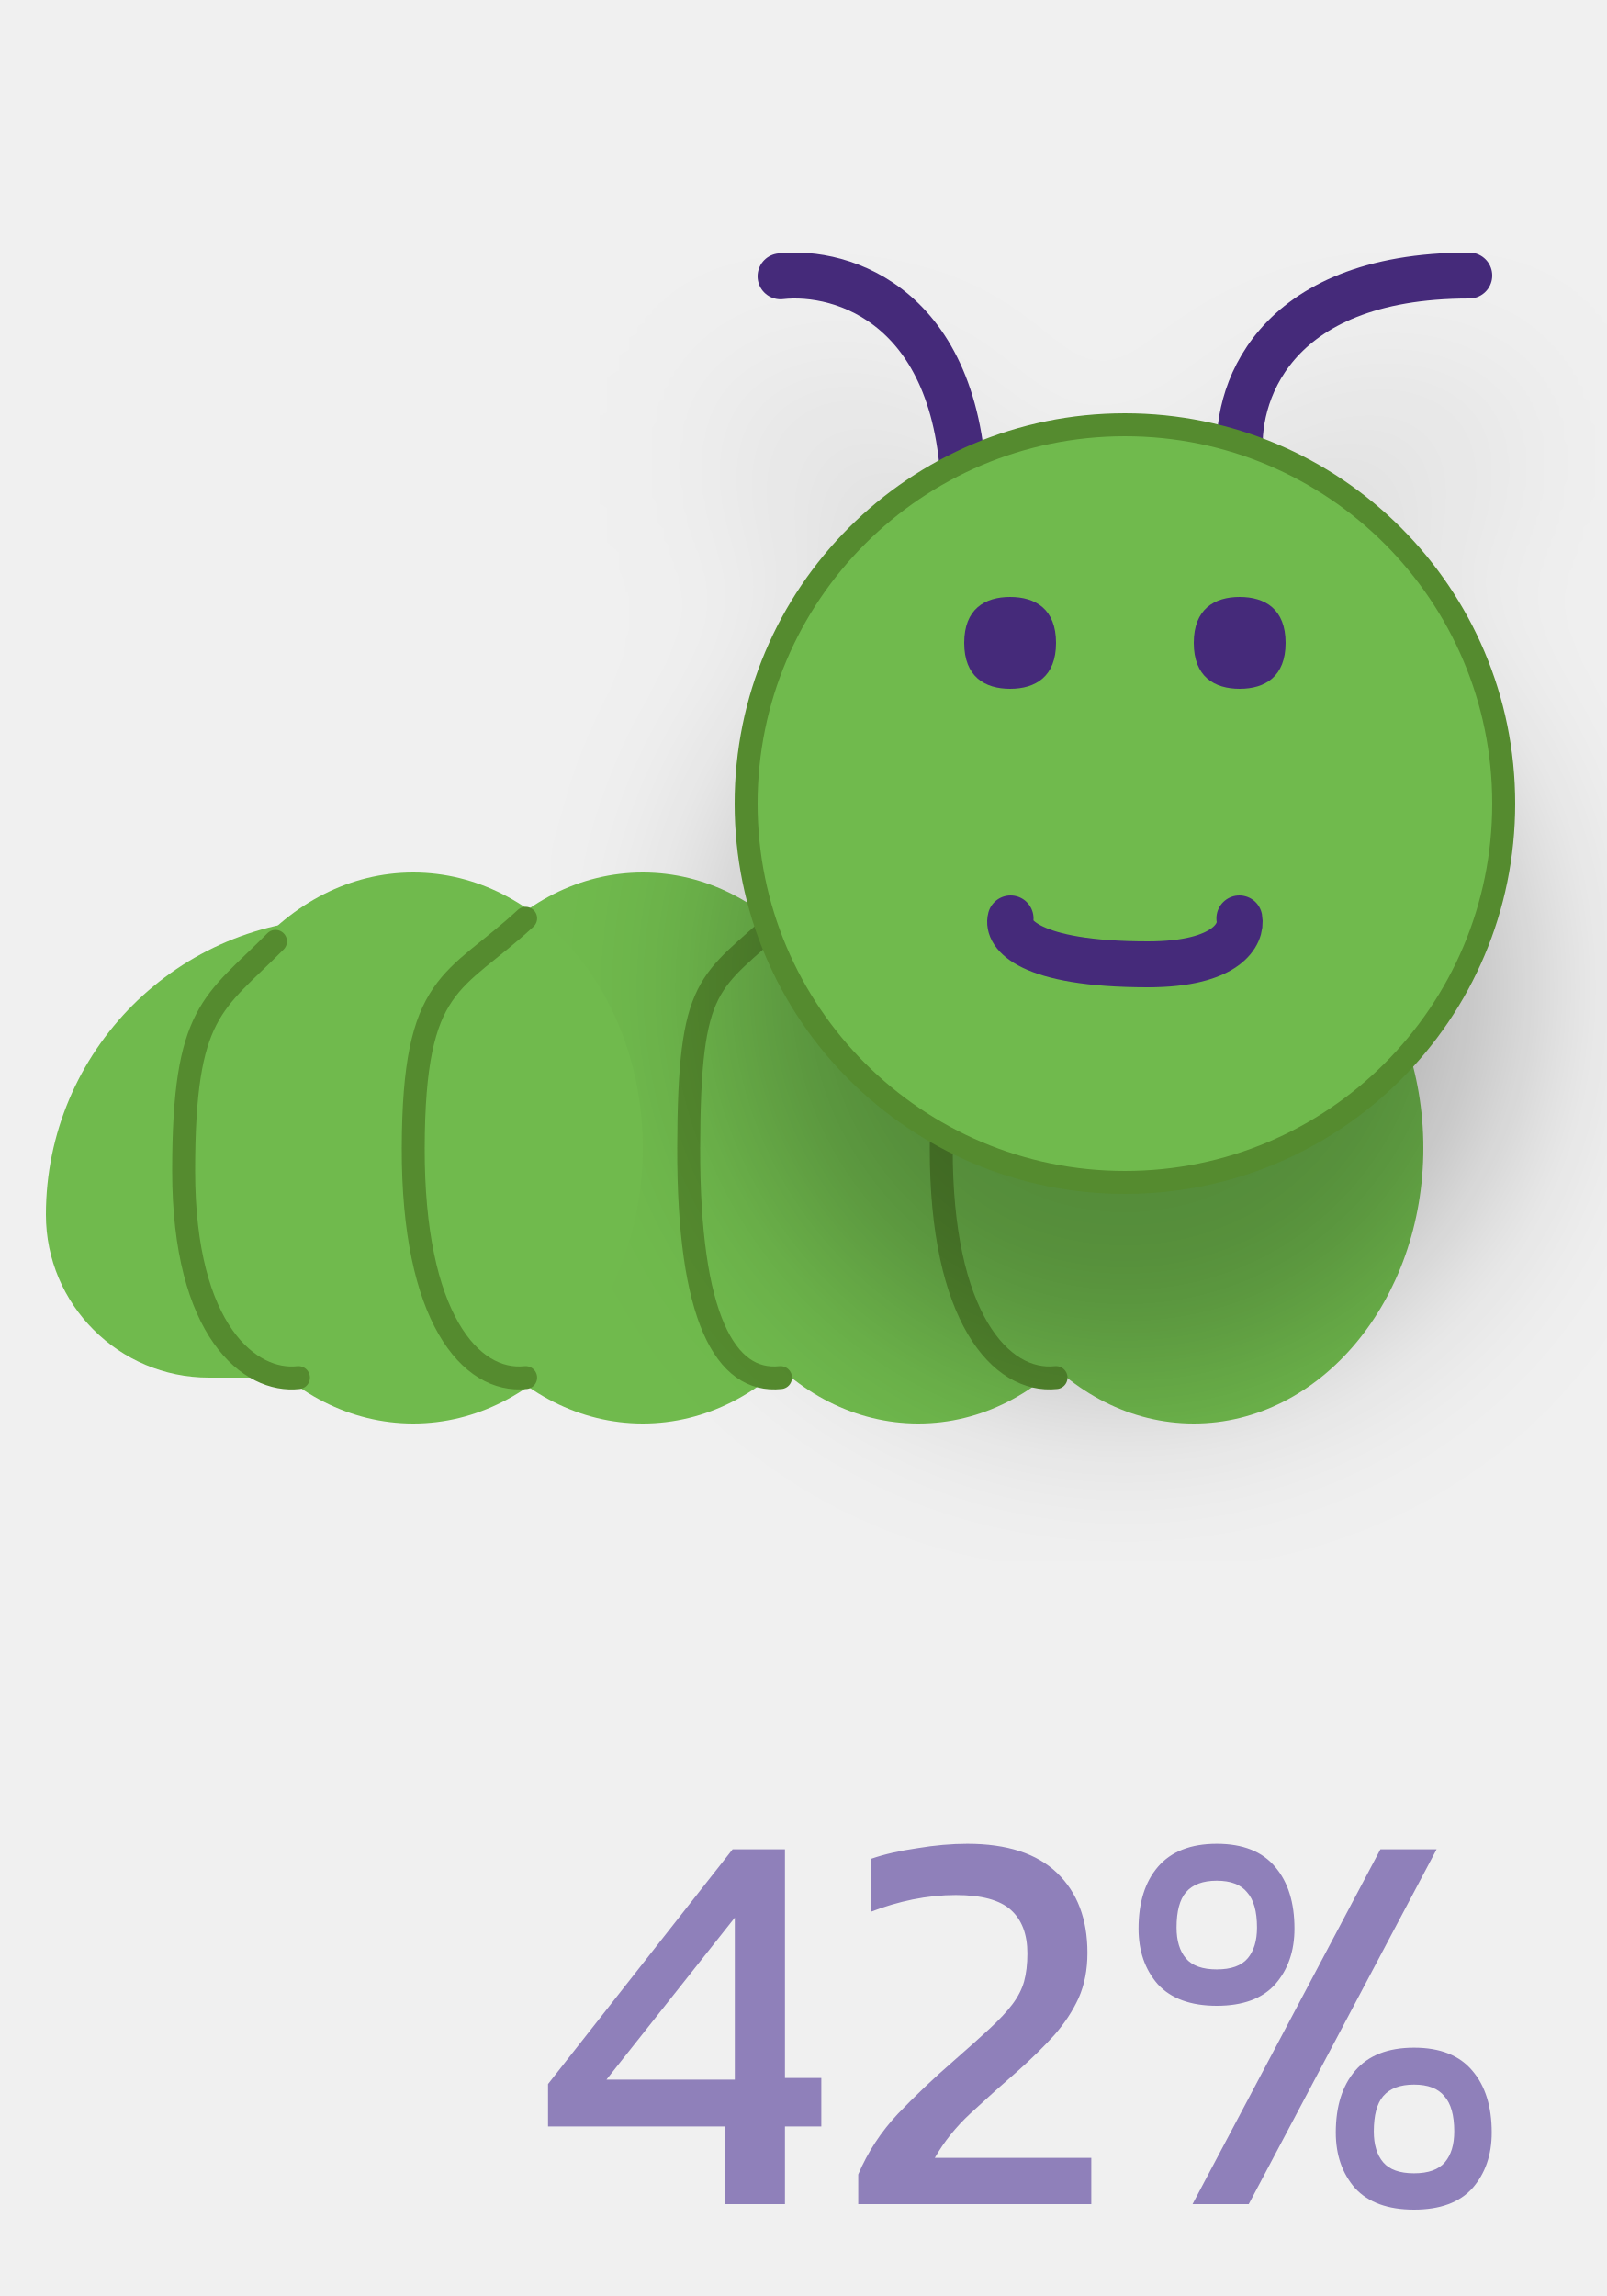
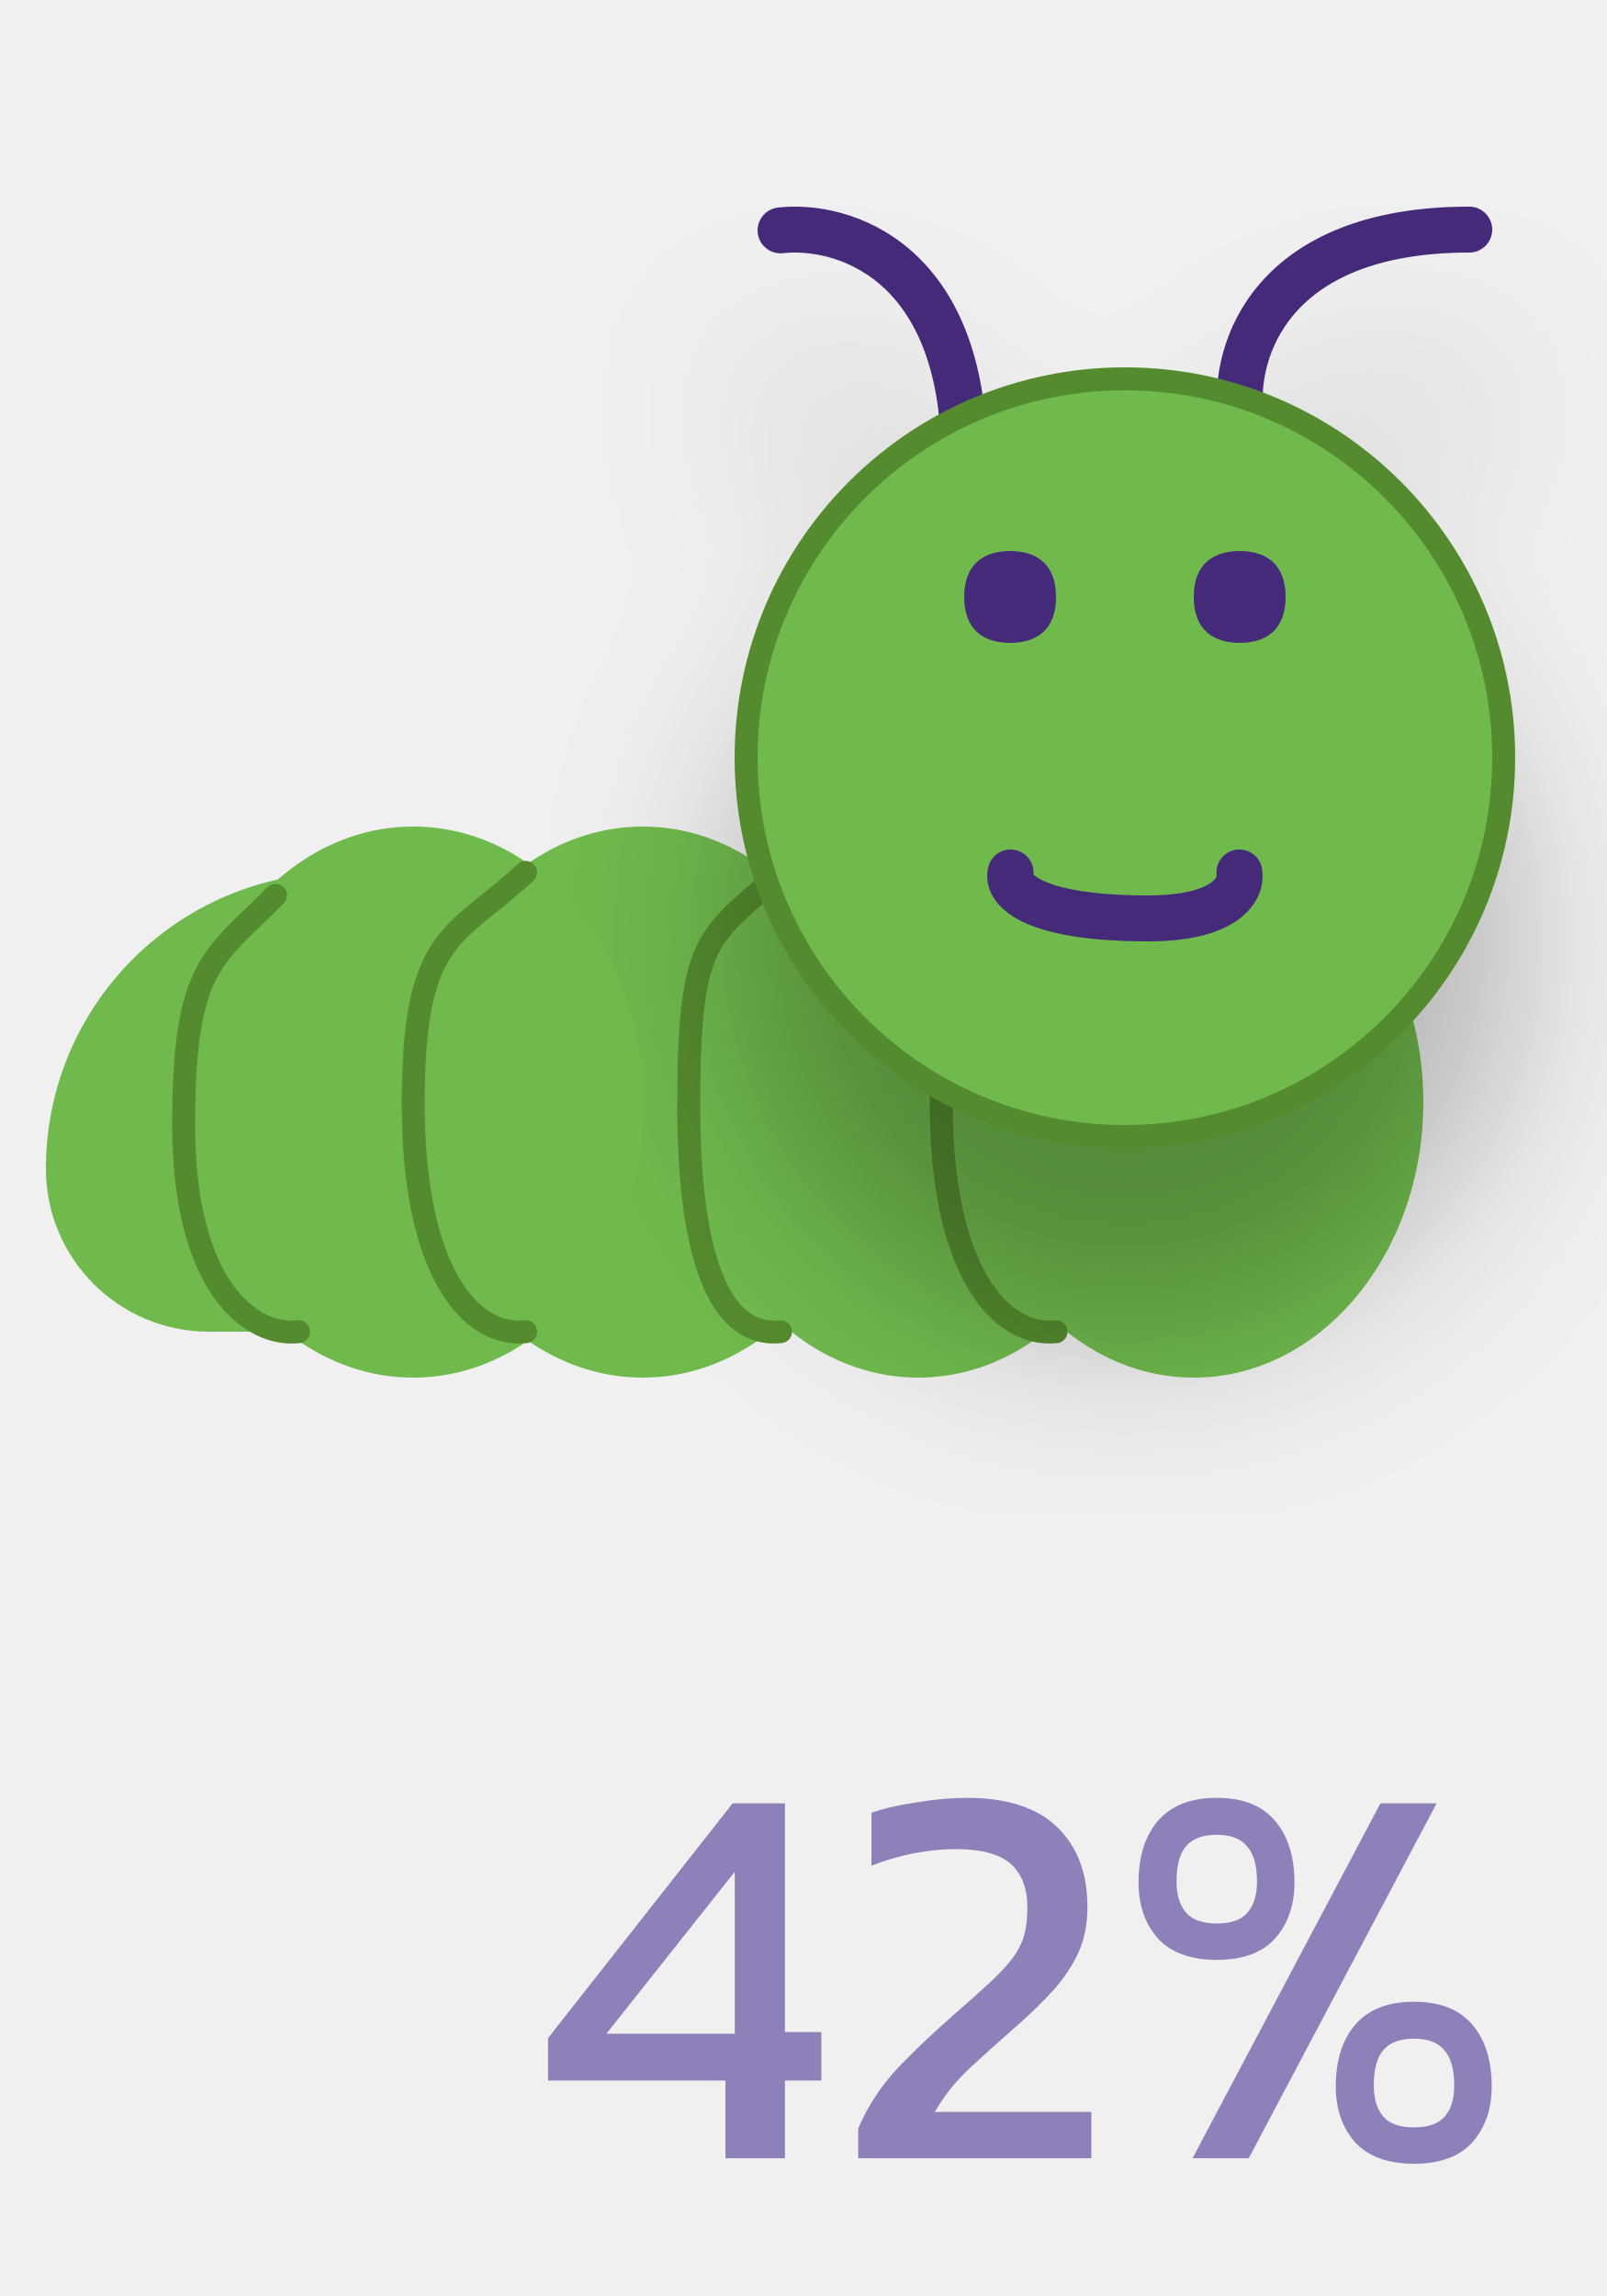
<svg xmlns="http://www.w3.org/2000/svg" width="35" height="50" viewBox="0 0 35 50" fill="none">
  <g clip-path="url(#clip0)">
-     <ellipse cx="26" cy="25" rx="5" ry="6" fill="#70BA4D" />
-     <ellipse cx="20" cy="25" rx="5" ry="6" fill="#70BA4D" />
-     <path d="M1 26.452C1 22.889 3.888 20 7.452 20H13V30H4.548C2.589 30 1 28.411 1 26.452Z" fill="#70BA4D" />
-     <path d="M13 20H14V30H13V20Z" fill="#1FC7D4" />
-     <path d="M26 20H9V30H26V20Z" fill="#70BA4D" />
-     <path d="M23 30C21.795 30.127 20.491 28.683 20.5 25C20.509 21.317 21.577 21.441 23.134 20" stroke="#558B2F" stroke-width="0.5" stroke-linecap="round" />
-     <ellipse cx="14" cy="25" rx="5" ry="6" fill="#70BA4D" />
-     <path d="M17 30C15.795 30.127 14.991 28.683 15 25C15.009 21.317 15.443 21.441 17 20" stroke="#558B2F" stroke-width="0.5" stroke-linecap="round" />
+     <ellipse cx="26" cy="24" rx="5" ry="6" fill="#70BA4D" />
+     <ellipse cx="20" cy="24" rx="5" ry="6" fill="#70BA4D" />
+     <path d="M1 25.452C1 21.889 3.888 19 7.452 19H13V29H4.548C2.589 29 1 27.411 1 25.452Z" fill="#70BA4D" />
+     <path d="M13 19H14V29H13V19Z" fill="#1FC7D4" />
+     <path d="M26 19H9V29H26V19Z" fill="#70BA4D" />
+     <path d="M23 29C21.795 29.127 20.491 27.683 20.5 24C20.509 20.317 21.577 20.441 23.134 19" stroke="#558B2F" stroke-width="0.5" stroke-linecap="round" />
+     <ellipse cx="14" cy="24" rx="5" ry="6" fill="#70BA4D" />
+     <path d="M17 29C15.795 29.127 14.991 27.683 15 24C15.009 20.317 15.443 20.441 17 19" stroke="#558B2F" stroke-width="0.5" stroke-linecap="round" />
    <g filter="url(#filter0_d)">
-       <path d="M17 6.017C18.333 5.866 21 6.651 21 11" stroke="#452A7A" stroke-linecap="round" />
-       <path d="M27.017 10C26.866 8.667 27.651 6 32 6" stroke="#452A7A" stroke-linecap="round" />
-       <circle cx="24.5" cy="17.5" r="8.25" fill="#70BA4D" stroke="#558B2F" stroke-width="0.5" />
-       <path d="M26.993 20C27.054 20.333 26.74 21 25 21" stroke="#452A7A" stroke-linecap="round" />
-       <path d="M22.01 20C21.92 20.333 22.391 21 25 21" stroke="#452A7A" stroke-linecap="round" />
-       <path d="M23 14C23 14.736 22.552 15 22 15C21.448 15 21 14.736 21 14C21 13.264 21.448 13 22 13C22.552 13 23 13.264 23 14Z" fill="#452A7A" />
-       <path d="M28 14C28 14.736 27.552 15 27 15C26.448 15 26 14.736 26 14C26 13.264 26.448 13 27 13C27.552 13 28 13.264 28 14Z" fill="#452A7A" />
+       <path d="M17 5.017C18.333 4.866 21 5.651 21 10" stroke="#452A7A" stroke-linecap="round" />
+       <path d="M27.017 9C26.866 7.667 27.651 5 32 5" stroke="#452A7A" stroke-linecap="round" />
+       <circle cx="24.5" cy="16.5" r="8.25" fill="#70BA4D" stroke="#558B2F" stroke-width="0.5" />
+       <path d="M26.993 19C27.054 19.333 26.74 20 25 20" stroke="#452A7A" stroke-linecap="round" />
+       <path d="M22.01 19C21.92 19.333 22.391 20 25 20" stroke="#452A7A" stroke-linecap="round" />
+       <path d="M23 13C23 13.736 22.552 14 22 14C21.448 14 21 13.736 21 13C21 12.264 21.448 12 22 12C22.552 12 23 12.264 23 13Z" fill="#452A7A" />
+       <path d="M28 13C28 13.736 27.552 14 27 14C26.448 14 26 13.736 26 13C26 12.264 26.448 12 27 12C27.552 12 28 12.264 28 13Z" fill="#452A7A" />
    </g>
-     <path d="M15.8 48V46.308H11.936V45.384L15.956 40.272H17.096V45.252H17.888V46.308H17.096V48H15.8ZM13.208 45.288H16.004V41.76L13.208 45.288ZM18.692 48V47.352C18.9 46.864 19.188 46.424 19.556 46.032C19.932 45.64 20.332 45.26 20.756 44.892C21.076 44.612 21.34 44.376 21.548 44.184C21.764 43.984 21.932 43.804 22.052 43.644C22.172 43.484 22.256 43.32 22.304 43.152C22.352 42.976 22.376 42.772 22.376 42.54C22.376 42.124 22.256 41.808 22.016 41.592C21.776 41.376 21.376 41.268 20.816 41.268C20.512 41.268 20.2 41.3 19.88 41.364C19.568 41.428 19.268 41.516 18.98 41.628V40.476C19.26 40.38 19.592 40.304 19.976 40.248C20.36 40.184 20.724 40.152 21.068 40.152C21.932 40.152 22.584 40.364 23.024 40.788C23.464 41.212 23.684 41.792 23.684 42.528C23.684 42.896 23.62 43.224 23.492 43.512C23.364 43.792 23.188 44.06 22.964 44.316C22.74 44.564 22.48 44.82 22.184 45.084C21.816 45.404 21.468 45.716 21.14 46.02C20.82 46.316 20.56 46.64 20.36 46.992H23.768V48H18.692ZM26.501 43.68C25.933 43.68 25.505 43.524 25.217 43.212C24.937 42.892 24.797 42.488 24.797 42C24.797 41.432 24.937 40.984 25.217 40.656C25.505 40.32 25.933 40.152 26.501 40.152C27.069 40.152 27.493 40.32 27.773 40.656C28.053 40.984 28.193 41.432 28.193 42C28.193 42.488 28.053 42.892 27.773 43.212C27.493 43.524 27.069 43.68 26.501 43.68ZM25.973 48L30.065 40.272H31.289L27.197 48H25.973ZM26.501 42.888C26.813 42.888 27.037 42.808 27.173 42.648C27.309 42.488 27.377 42.264 27.377 41.976C27.377 41.624 27.305 41.368 27.161 41.208C27.025 41.04 26.805 40.956 26.501 40.956C26.197 40.956 25.973 41.04 25.829 41.208C25.693 41.368 25.625 41.624 25.625 41.976C25.625 42.264 25.693 42.488 25.829 42.648C25.965 42.808 26.189 42.888 26.501 42.888ZM30.797 48.12C30.229 48.12 29.801 47.964 29.513 47.652C29.233 47.332 29.093 46.928 29.093 46.44C29.093 45.872 29.233 45.424 29.513 45.096C29.801 44.76 30.229 44.592 30.797 44.592C31.365 44.592 31.789 44.76 32.069 45.096C32.349 45.424 32.489 45.872 32.489 46.44C32.489 46.928 32.349 47.332 32.069 47.652C31.789 47.964 31.365 48.12 30.797 48.12ZM30.797 47.328C31.109 47.328 31.333 47.248 31.469 47.088C31.605 46.928 31.673 46.704 31.673 46.416C31.673 46.064 31.601 45.808 31.457 45.648C31.321 45.48 31.101 45.396 30.797 45.396C30.493 45.396 30.269 45.48 30.125 45.648C29.989 45.808 29.921 46.064 29.921 46.416C29.921 46.704 29.989 46.928 30.125 47.088C30.261 47.248 30.485 47.328 30.797 47.328Z" fill="#8F80BA" />
-     <ellipse cx="9" cy="25" rx="5" ry="6" fill="#70BA4D" />
-     <path d="M6.5 30C5.452 30.118 4 29 4 25.5C4 22 4.649 21.866 6 20.5" stroke="#558B2F" stroke-width="0.5" stroke-linecap="round" />
-     <path d="M11.448 30C10.243 30.127 8.991 28.683 9 25C9.009 21.317 9.891 21.439 11.448 19.998" stroke="#558B2F" stroke-width="0.5" stroke-linecap="round" />
+     <path d="M15.8 47V45.308H11.936V44.384L15.956 39.272H17.096V44.252H17.888V45.308H17.096V47H15.8ZM13.208 44.288H16.004V40.76L13.208 44.288ZM18.692 47V46.352C18.9 45.864 19.188 45.424 19.556 45.032C19.932 44.64 20.332 44.26 20.756 43.892C21.076 43.612 21.34 43.376 21.548 43.184C21.764 42.984 21.932 42.804 22.052 42.644C22.172 42.484 22.256 42.32 22.304 42.152C22.352 41.976 22.376 41.772 22.376 41.54C22.376 41.124 22.256 40.808 22.016 40.592C21.776 40.376 21.376 40.268 20.816 40.268C20.512 40.268 20.2 40.3 19.88 40.364C19.568 40.428 19.268 40.516 18.98 40.628V39.476C19.26 39.38 19.592 39.304 19.976 39.248C20.36 39.184 20.724 39.152 21.068 39.152C21.932 39.152 22.584 39.364 23.024 39.788C23.464 40.212 23.684 40.792 23.684 41.528C23.684 41.896 23.62 42.224 23.492 42.512C23.364 42.792 23.188 43.06 22.964 43.316C22.74 43.564 22.48 43.82 22.184 44.084C21.816 44.404 21.468 44.716 21.14 45.02C20.82 45.316 20.56 45.64 20.36 45.992H23.768V47H18.692ZM26.501 42.68C25.933 42.68 25.505 42.524 25.217 42.212C24.937 41.892 24.797 41.488 24.797 41C24.797 40.432 24.937 39.984 25.217 39.656C25.505 39.32 25.933 39.152 26.501 39.152C27.069 39.152 27.493 39.32 27.773 39.656C28.053 39.984 28.193 40.432 28.193 41C28.193 41.488 28.053 41.892 27.773 42.212C27.493 42.524 27.069 42.68 26.501 42.68ZM25.973 47L30.065 39.272H31.289L27.197 47H25.973ZM26.501 41.888C26.813 41.888 27.037 41.808 27.173 41.648C27.309 41.488 27.377 41.264 27.377 40.976C27.377 40.624 27.305 40.368 27.161 40.208C27.025 40.04 26.805 39.956 26.501 39.956C26.197 39.956 25.973 40.04 25.829 40.208C25.693 40.368 25.625 40.624 25.625 40.976C25.625 41.264 25.693 41.488 25.829 41.648C25.965 41.808 26.189 41.888 26.501 41.888ZM30.797 47.12C30.229 47.12 29.801 46.964 29.513 46.652C29.233 46.332 29.093 45.928 29.093 45.44C29.093 44.872 29.233 44.424 29.513 44.096C29.801 43.76 30.229 43.592 30.797 43.592C31.365 43.592 31.789 43.76 32.069 44.096C32.349 44.424 32.489 44.872 32.489 45.44C32.489 45.928 32.349 46.332 32.069 46.652C31.789 46.964 31.365 47.12 30.797 47.12ZM30.797 46.328C31.109 46.328 31.333 46.248 31.469 46.088C31.605 45.928 31.673 45.704 31.673 45.416C31.673 45.064 31.601 44.808 31.457 44.648C31.321 44.48 31.101 44.396 30.797 44.396C30.493 44.396 30.269 44.48 30.125 44.648C29.989 44.808 29.921 45.064 29.921 45.416C29.921 45.704 29.989 45.928 30.125 46.088C30.261 46.248 30.485 46.328 30.797 46.328Z" fill="#8F80BA" />
+     <ellipse cx="9" cy="24" rx="5" ry="6" fill="#70BA4D" />
+     <path d="M6.5 29C5.452 29.118 4 28 4 24.5C4 21 4.649 20.866 6 19.5" stroke="#558B2F" stroke-width="0.5" stroke-linecap="round" />
+     <path d="M11.448 29C10.243 29.127 8.991 27.683 9 24C9.009 20.317 9.891 20.439 11.448 18.998" stroke="#558B2F" stroke-width="0.5" stroke-linecap="round" />
  </g>
  <defs>
-     <filter id="filter0_d" x="12" y="5.5" width="25" height="28.5" filterUnits="userSpaceOnUse" color-interpolation-filters="sRGB">
+     <filter id="filter0_d" x="12" y="4.5" width="25" height="28.5" filterUnits="userSpaceOnUse" color-interpolation-filters="sRGB">
      <feFlood flood-opacity="0" result="BackgroundImageFix" />
      <feColorMatrix in="SourceAlpha" type="matrix" values="0 0 0 0 0 0 0 0 0 0 0 0 0 0 0 0 0 0 127 0" />
      <feOffset dy="4" />
      <feGaussianBlur stdDeviation="2" />
      <feColorMatrix type="matrix" values="0 0 0 0 0 0 0 0 0 0 0 0 0 0 0 0 0 0 0.25 0" />
      <feBlend mode="normal" in2="BackgroundImageFix" result="effect1_dropShadow" />
      <feBlend mode="normal" in="SourceGraphic" in2="effect1_dropShadow" result="shape" />
    </filter>
    <clipPath id="clip0">
      <rect width="35" height="50" fill="white" />
    </clipPath>
  </defs>
</svg>
